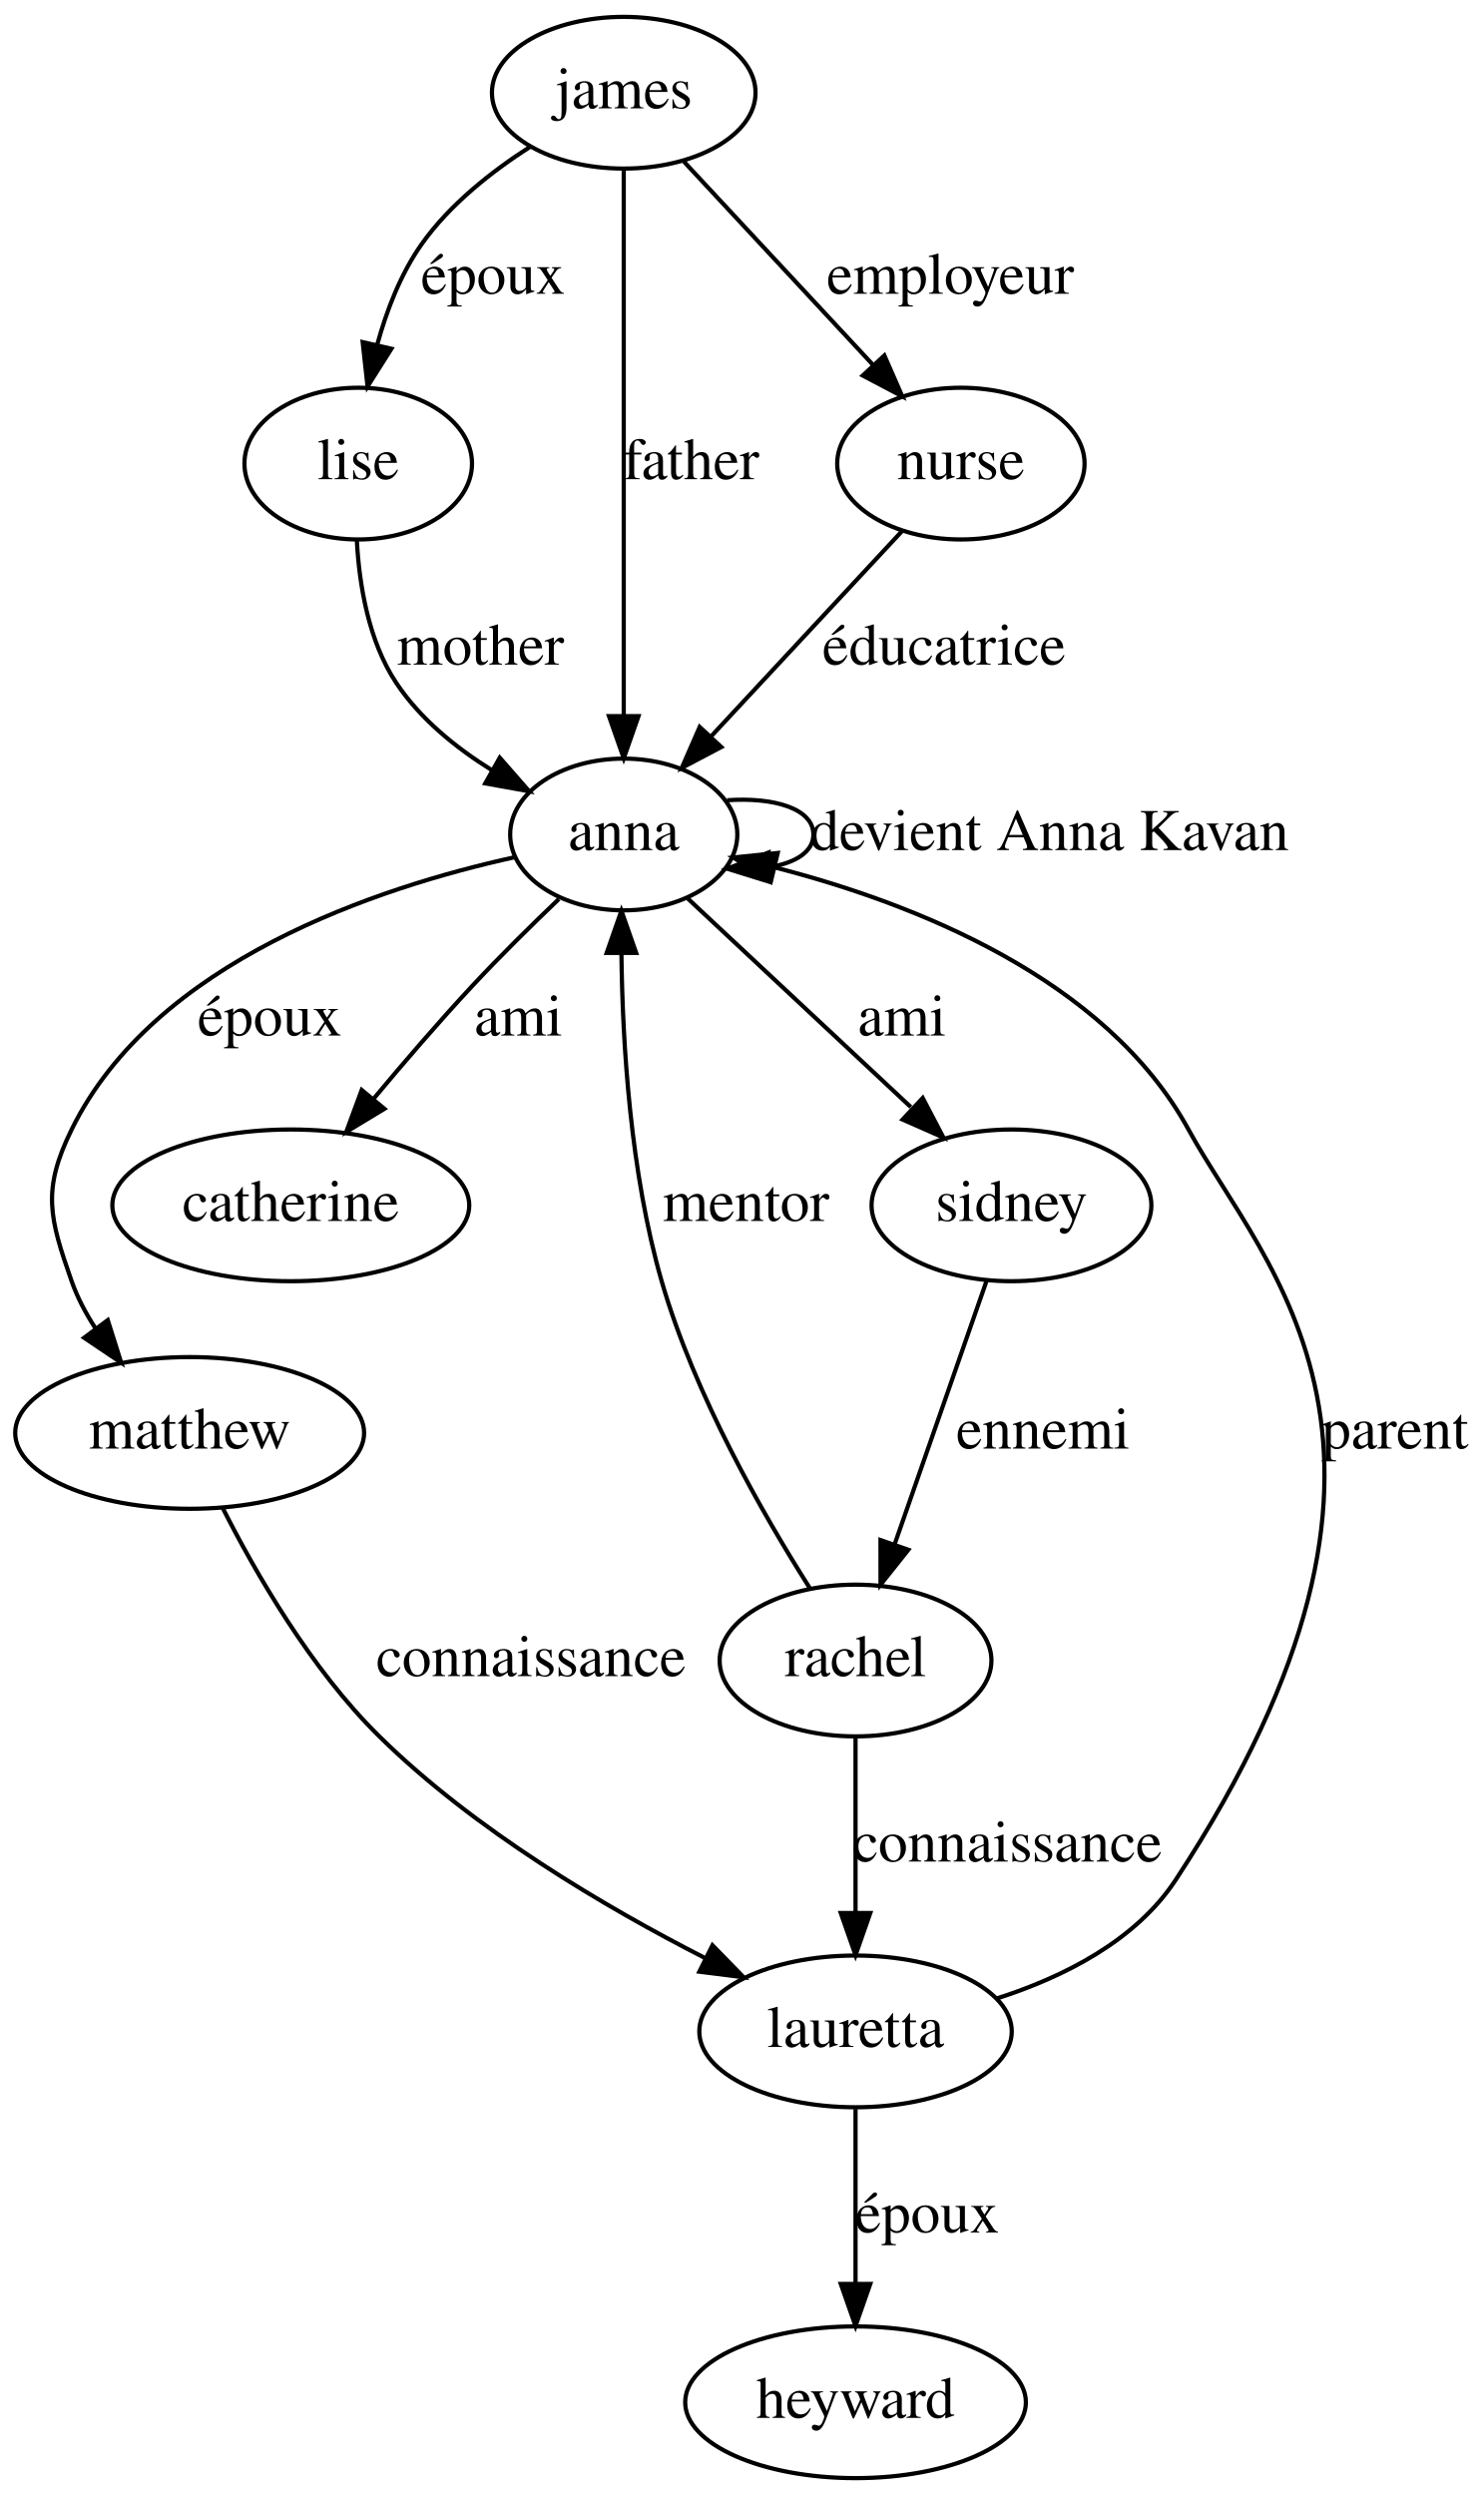
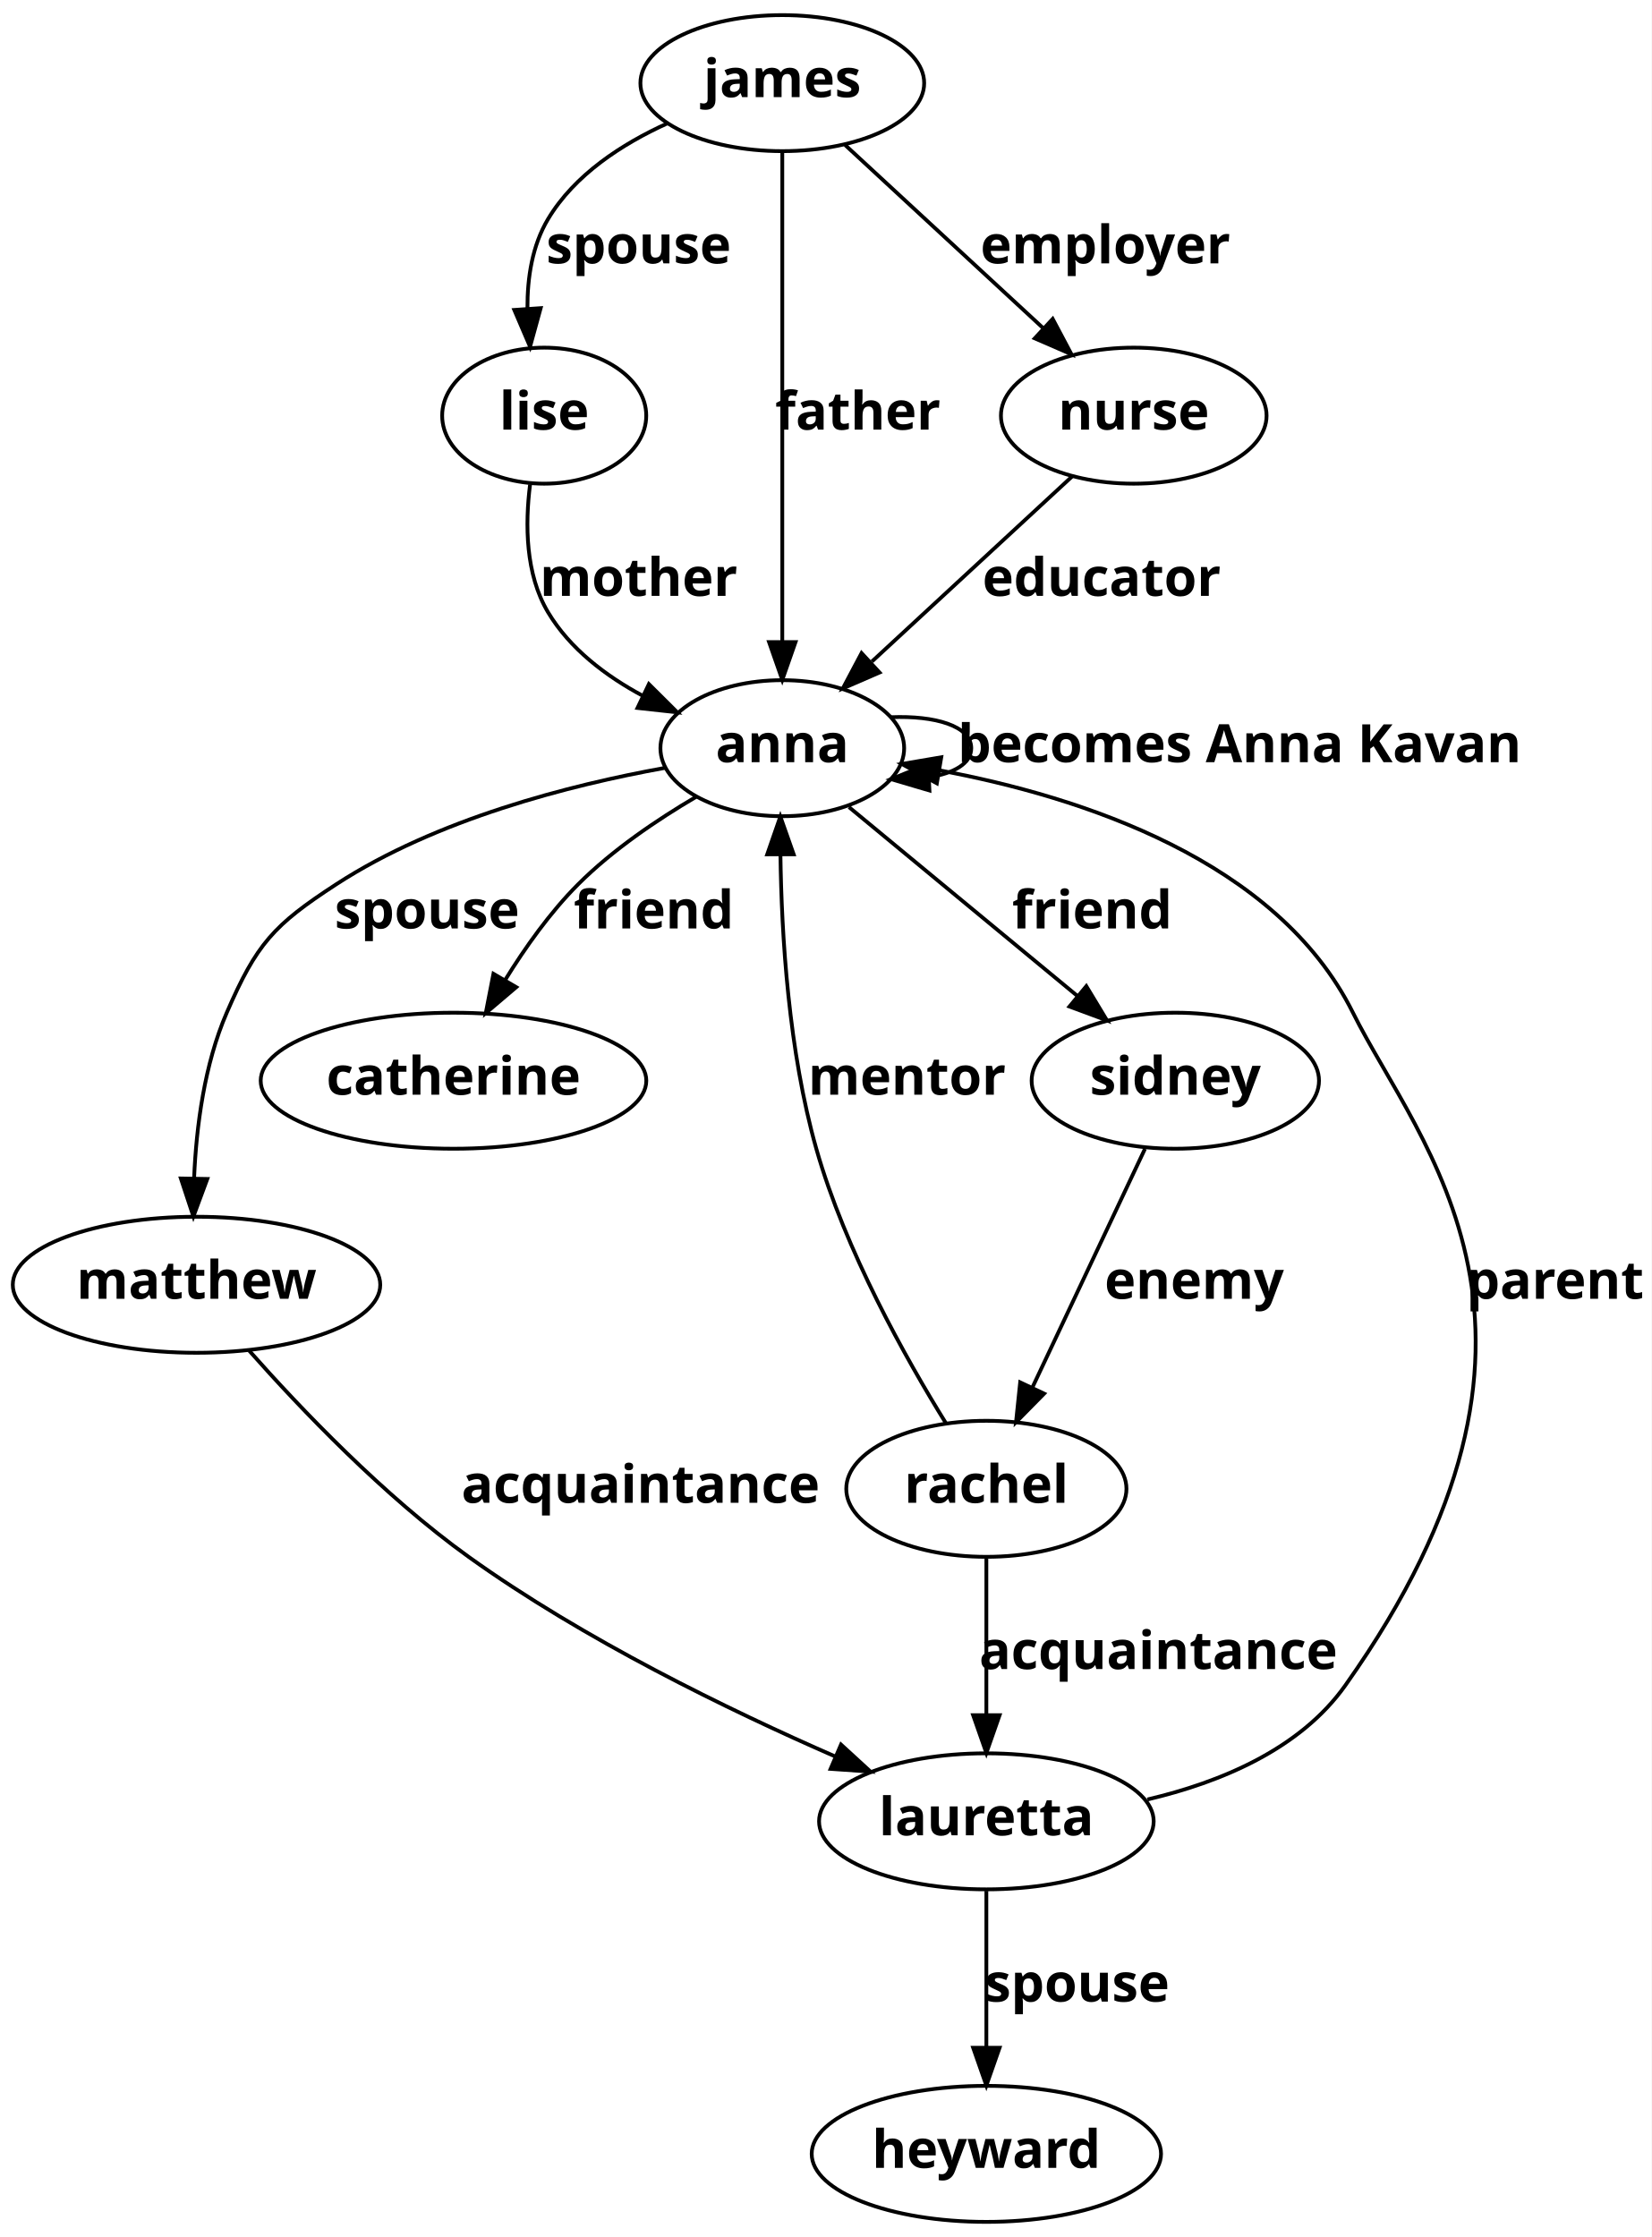
- <svg xmlns="http://www.w3.org/2000/svg" width="352pt" height="592pt" viewBox="0.00 0.00 352.00 592.00">
-   <g id="graph0" class="graph" transform="scale(1 1) rotate(0) translate(4 588)">
-     <polygon fill="white" stroke="white" points="-4,5 -4,-588 349,-588 349,5 -4,5" />
-     <g id="node1" class="node">
-       <ellipse fill="none" stroke="black" cx="144" cy="-566" rx="31.273" ry="18" />
-       <text text-anchor="middle" x="144" y="-562.3" font-family="Times,serif" font-size="14.00">james</text>
-     </g>
-     <g id="node2" class="node">
-       <ellipse fill="none" stroke="black" cx="81" cy="-478" rx="27" ry="18" />
-       <text text-anchor="middle" x="81" y="-474.3" font-family="Times,serif" font-size="14.00">lise</text>
-     </g>
-     <g id="edge1" class="edge">
-       <path fill="none" stroke="black" d="M121.835,-553.201C112.668,-547.325 102.649,-539.445 96,-530 91.069,-522.996 87.742,-514.367 85.504,-506.212" />
-       <polygon fill="black" stroke="black" points="88.874,-505.249 83.212,-496.294 82.053,-506.825 88.874,-505.249" />
-       <text text-anchor="middle" x="113" y="-518.3" font-family="Times,serif" font-size="14.00">époux</text>
-     </g>
-     <g id="node3" class="node">
-       <ellipse fill="none" stroke="black" cx="144" cy="-390" rx="26.949" ry="18" />
-       <text text-anchor="middle" x="144" y="-386.3" font-family="Times,serif" font-size="14.00">anna</text>
-     </g>
-     <g id="edge2" class="edge">
-       <path fill="none" stroke="black" d="M144,-547.999C144,-517.853 144,-454.79 144,-418.43" />
-       <polygon fill="black" stroke="black" points="147.5,-418.07 144,-408.07 140.5,-418.07 147.5,-418.07" />
-       <text text-anchor="middle" x="160" y="-474.3" font-family="Times,serif" font-size="14.00">father</text>
-     </g>
-     <g id="node4" class="node">
-       <ellipse fill="none" stroke="black" cx="224" cy="-478" rx="29.348" ry="18" />
-       <text text-anchor="middle" x="224" y="-474.3" font-family="Times,serif" font-size="14.00">nurse</text>
-     </g>
-     <g id="edge4" class="edge">
-       <path fill="none" stroke="black" d="M158.302,-549.625C170.779,-536.213 189.04,-516.582 203.145,-501.419" />
-       <polygon fill="black" stroke="black" points="205.841,-503.66 210.089,-493.954 200.716,-498.892 205.841,-503.66" />
-       <text text-anchor="middle" x="221.5" y="-518.3" font-family="Times,serif" font-size="14.00">employeur</text>
-     </g>
-     <g id="edge3" class="edge">
-       <path fill="none" stroke="black" d="M80.675,-459.658C81.257,-449.143 83.445,-435.893 90,-426 95.633,-417.498 104.116,-410.609 112.699,-405.264" />
-       <polygon fill="black" stroke="black" points="114.584,-408.219 121.565,-400.249 111.138,-402.126 114.584,-408.219" />
-       <text text-anchor="middle" x="110" y="-430.3" font-family="Times,serif" font-size="14.00">mother</text>
-     </g>
-     <g id="node8" class="node">
-       <ellipse fill="none" stroke="black" cx="236" cy="-302" rx="33.199" ry="18" />
-       <text text-anchor="middle" x="236" y="-298.3" font-family="Times,serif" font-size="14.00">sidney</text>
-     </g>
-     <g id="edge10" class="edge">
-       <path fill="none" stroke="black" d="M159.192,-374.799C173.578,-361.351 195.404,-340.949 212.117,-325.325" />
-       <polygon fill="black" stroke="black" points="214.941,-327.477 219.856,-318.091 210.161,-322.363 214.941,-327.477" />
-       <text text-anchor="middle" x="210" y="-342.3" font-family="Times,serif" font-size="14.00">ami</text>
-     </g>
-     <g id="node9" class="node">
-       <ellipse fill="none" stroke="black" cx="65" cy="-302" rx="42.346" ry="18" />
-       <text text-anchor="middle" x="65" y="-298.3" font-family="Times,serif" font-size="14.00">catherine</text>
-     </g>
-     <g id="edge12" class="edge">
-       <path fill="none" stroke="black" d="M128.606,-374.679C122.102,-368.465 114.536,-361.016 108,-354 100.103,-345.523 91.812,-335.884 84.641,-327.286" />
-       <polygon fill="black" stroke="black" points="87.223,-324.916 78.158,-319.432 81.825,-329.372 87.223,-324.916" />
-       <text text-anchor="middle" x="119" y="-342.3" font-family="Times,serif" font-size="14.00">ami</text>
-     </g>
-     <g id="node10" class="node">
-       <ellipse fill="none" stroke="black" cx="41" cy="-248" rx="41.394" ry="18" />
-       <text text-anchor="middle" x="41" y="-244.3" font-family="Times,serif" font-size="14.00">matthew</text>
-     </g>
-     <g id="edge14" class="edge">
-       <path fill="none" stroke="black" d="M118.078,-384.593C85.841,-377.495 32.657,-360.032 13,-320 5.948,-305.638 7.704,-299.098 13,-284 14.352,-280.145 16.328,-276.399 18.613,-272.88" />
-       <polygon fill="black" stroke="black" points="21.571,-274.769 24.757,-264.665 15.965,-270.577 21.571,-274.769" />
-       <text text-anchor="middle" x="60" y="-342.3" font-family="Times,serif" font-size="14.00">époux</text>
-     </g>
-     <g id="edge15" class="edge">
-       <path fill="none" stroke="black" d="M168.532,-398.121C179.508,-398.895 189,-396.188 189,-390 189,-385.843 184.715,-383.257 178.574,-382.242" />
-       <polygon fill="black" stroke="black" points="178.652,-378.742 168.532,-381.879 178.4,-385.738 178.652,-378.742" />
-       <text text-anchor="middle" x="245" y="-386.3" font-family="Times,serif" font-size="14.00">devient Anna Kavan</text>
-     </g>
-     <g id="edge5" class="edge">
-       <path fill="none" stroke="black" d="M210.065,-462.02C197.561,-448.578 179.039,-428.666 164.785,-413.344" />
-       <polygon fill="black" stroke="black" points="167.149,-410.746 157.775,-405.808 162.024,-415.514 167.149,-410.746" />
-       <text text-anchor="middle" x="220" y="-430.3" font-family="Times,serif" font-size="14.00">éducatrice</text>
-     </g>
-     <g id="node5" class="node">
-       <ellipse fill="none" stroke="black" cx="199" cy="-106" rx="37.07" ry="18" />
-       <text text-anchor="middle" x="199" y="-102.3" font-family="Times,serif" font-size="14.00">lauretta</text>
-     </g>
-     <g id="edge6" class="edge">
-       <path fill="none" stroke="black" d="M232.467,-113.795C248.148,-118.819 265.445,-127.421 275,-142 342.105,-244.385 296.108,-286.87 278,-320 258.352,-355.947 212.621,-373.733 180.056,-382.126" />
-       <polygon fill="black" stroke="black" points="178.908,-378.802 169.996,-384.533 180.536,-385.61 178.908,-378.802" />
-       <text text-anchor="middle" x="327" y="-244.3" font-family="Times,serif" font-size="14.00">parent</text>
-     </g>
-     <g id="node6" class="node">
-       <ellipse fill="none" stroke="black" cx="199" cy="-18" rx="40.42" ry="18" />
-       <text text-anchor="middle" x="199" y="-14.3" font-family="Times,serif" font-size="14.00">heyward</text>
-     </g>
-     <g id="edge7" class="edge">
-       <path fill="none" stroke="black" d="M199,-87.597C199,-75.746 199,-59.817 199,-46.292" />
-       <polygon fill="black" stroke="black" points="202.5,-46.084 199,-36.084 195.5,-46.084 202.5,-46.084" />
-       <text text-anchor="middle" x="216" y="-58.3" font-family="Times,serif" font-size="14.00">époux</text>
-     </g>
-     <g id="node7" class="node">
-       <ellipse fill="none" stroke="black" cx="199" cy="-194" rx="32.246" ry="18" />
-       <text text-anchor="middle" x="199" y="-190.3" font-family="Times,serif" font-size="14.00">rachel</text>
-     </g>
-     <g id="edge8" class="edge">
-       <path fill="none" stroke="black" d="M199,-175.597C199,-163.746 199,-147.817 199,-134.292" />
-       <polygon fill="black" stroke="black" points="202.5,-134.084 199,-124.084 195.5,-134.084 202.5,-134.084" />
-       <text text-anchor="middle" x="235" y="-146.3" font-family="Times,serif" font-size="14.00">connaissance</text>
-     </g>
-     <g id="edge9" class="edge">
-       <path fill="none" stroke="black" d="M188.112,-211.237C177.165,-228.48 160.821,-256.93 153,-284 145.571,-309.713 143.693,-340.325 143.449,-361.841" />
-       <polygon fill="black" stroke="black" points="139.949,-361.9 143.446,-371.901 146.949,-361.902 139.949,-361.9" />
-       <text text-anchor="middle" x="173" y="-298.3" font-family="Times,serif" font-size="14.00">mentor</text>
-     </g>
-     <g id="edge11" class="edge">
-       <path fill="none" stroke="black" d="M230.055,-283.969C224.176,-267.125 215.092,-241.102 208.265,-221.544" />
-       <polygon fill="black" stroke="black" points="211.53,-220.276 204.93,-211.988 204.921,-222.583 211.53,-220.276" />
-       <text text-anchor="middle" x="243.5" y="-244.3" font-family="Times,serif" font-size="14.00">ennemi</text>
-     </g>
-     <g id="edge13" class="edge">
-       <path fill="none" stroke="black" d="M48.804,-230.27C56.608,-214.836 69.768,-191.963 86,-176 108.571,-153.803 139.56,-135.52 163.378,-123.363" />
-       <polygon fill="black" stroke="black" points="165.053,-126.439 172.447,-118.851 161.935,-120.171 165.053,-126.439" />
-       <text text-anchor="middle" x="122" y="-190.3" font-family="Times,serif" font-size="14.00">connaissance</text>
-     </g>
-   </g>
+ <svg xmlns="http://www.w3.org/2000/svg" width="437pt" height="592pt" viewBox="0.00 0.00 437.00 592.00" id="svg5523" version="1.1">
+   <defs id="defs5737" />
+   <polygon style="fill:#ffffff;stroke:none" id="polygon5528" points="433,-588 433,4 -4,4 -4,4 -4,-588 " transform="translate(4,588)" />
+   <ellipse cx="203" cy="-566" rx="37.544" ry="18" id="ellipse5533" d="m 240.544,-566 c 0,9.941 -16.809,18 -37.544,18 -20.735,0 -37.544,-8.059 -37.544,-18 0,-9.941 16.809,-18 37.544,-18 20.735,0 37.544,8.059 37.544,18 z" style="fill:none;stroke:#000000" transform="translate(4,588)" />
+   <text x="207" y="25.7" font-size="14.00" id="text5535" style="font-size:14px;text-anchor:middle;font-family:Karla;font-weight:bold;-inkscape-font-specification:Karla Bold">james</text>
+   <ellipse cx="140" cy="-478" rx="27" ry="18" id="ellipse5540" d="m 167,-478 c 0,9.941 -12.088,18 -27,18 -14.912,0 -27,-8.059 -27,-18 0,-9.941 12.088,-18 27,-18 14.912,0 27,8.059 27,18 z" style="fill:none;stroke:#000000" transform="translate(4,588)" />
+   <text x="144" y="113.7" font-size="14.00" id="text5542" style="font-size:14px;text-anchor:middle;font-family:Karla;font-weight:bold;-inkscape-font-specification:Karla Bold">lise</text>
+   <path d="M 176.63,32.628 C 164.624,38.075 152.033,46.22 145,58 c -4.167,6.979 -5.474,15.509 -5.437,23.581" id="path5547" style="fill:none;stroke:#000000" />
+   <polygon points="139.068,-506.456 136.259,-496.24 132.085,-505.978 139.068,-506.456 " id="polygon5549" style="fill:#000000;stroke:#000000" transform="translate(4,588)" />
+   <text x="169" y="69.7" font-size="14.00" id="text5551" style="font-size:14px;text-anchor:middle;font-family:Karla;font-weight:bold;-inkscape-font-specification:Karla Bold">spouse</text>
+   <ellipse cx="203" cy="-390" rx="32.246" ry="18" id="ellipse5556" d="m 235.246,-390 c 0,9.941 -14.437,18 -32.246,18 -17.809,0 -32.246,-8.059 -32.246,-18 0,-9.941 14.437,-18 32.246,-18 17.809,0 32.246,8.059 32.246,18 z" style="fill:none;stroke:#000000" transform="translate(4,588)" />
+   <text x="207" y="201.7" font-size="14.00" id="text5558" style="font-size:14px;text-anchor:middle;font-family:Karla;font-weight:bold;-inkscape-font-specification:Karla Bold">anna</text>
+   <path d="m 207,40.001 c 0,30.146 0,93.209 0,129.569" id="path5563" style="fill:none;stroke:#000000" />
+   <polygon points="206.5,-418.07 203,-408.07 199.5,-418.07 206.5,-418.07 " id="polygon5565" style="fill:#000000;stroke:#000000" transform="translate(4,588)" />
+   <text x="227" y="113.7" font-size="14.00" id="text5567" style="font-size:14px;text-anchor:middle;font-family:Karla;font-weight:bold;-inkscape-font-specification:Karla Bold">father</text>
+   <ellipse cx="296" cy="-478" rx="35.145" ry="18" id="ellipse5572" d="m 331.146,-478 c 0,9.941 -15.735,18 -35.145,18 -19.41,0 -35.145,-8.059 -35.145,-18 0,-9.941 15.735,-18 35.145,-18 19.41,0 35.145,8.059 35.145,18 z" style="fill:none;stroke:#000000" transform="translate(4,588)" />
+   <text x="300" y="113.7" font-size="14.00" id="text5574" style="font-size:14px;text-anchor:middle;font-family:Karla;font-weight:bold;-inkscape-font-specification:Karla Bold">nurse</text>
+   <path d="m 223.627,38.375 c 14.547,13.452 35.859,33.16 52.276,48.341" id="path5579" style="fill:none;stroke:#000000" />
+   <polygon points="274.552,-503.601 279.517,-494.242 269.799,-498.462 274.552,-503.601 " id="polygon5581" style="fill:#000000;stroke:#000000" transform="translate(4,588)" />
+   <text x="292.5" y="69.7" font-size="14.00" id="text5583" style="font-size:14px;text-anchor:middle;font-family:Karla;font-weight:bold;-inkscape-font-specification:Karla Bold">employer</text>
+   <path d="m 140.259,128.24 c -1.33,10.477 -1.251,23.723 4.741,33.76 5.773,9.669 15.29,16.889 25.155,22.179" id="path5588" style="fill:none;stroke:#000000" />
+   <polygon points="167.701,-406.962 175.214,-399.492 164.682,-400.646 167.701,-406.962 " id="polygon5590" style="fill:#000000;stroke:#000000" transform="translate(4,588)" />
+   <text x="169" y="157.7" font-size="14.00" id="text5592" style="font-size:14px;text-anchor:middle;font-family:Karla;font-weight:bold;-inkscape-font-specification:Karla Bold">mother</text>
+   <path d="m 235.773,189.8 c 11.541,-0.463 21.227,2.27 21.227,8.2 0,4.077 -4.578,6.642 -11.19,7.697" id="path5597" style="fill:none;stroke:#000000" />
+   <polygon points="241.936,-378.805 231.773,-381.8 241.586,-385.796 241.936,-378.805 " id="polygon5599" style="fill:#000000;stroke:#000000" transform="translate(4,588)" />
+   <text x="328" y="201.7" font-size="14.00" id="text5601" style="font-size:14px;text-anchor:middle;font-family:Karla;font-weight:bold;-inkscape-font-specification:Karla Bold">becomes Anna Kavan</text>
+   <ellipse cx="307" cy="-302" rx="38.021" ry="18" id="ellipse5606" d="m 345.021,-302 c 0,9.941 -17.023,18 -38.021,18 -20.999,0 -38.021,-8.059 -38.021,-18 0,-9.941 17.023,-18 38.021,-18 20.999,0 38.021,8.059 38.021,18 z" style="fill:none;stroke:#000000" transform="translate(4,588)" />
+   <text x="311" y="289.7" font-size="14.00" id="text5608" style="font-size:14px;text-anchor:middle;font-family:Karla;font-weight:bold;-inkscape-font-specification:Karla Bold">sidney</text>
+   <path d="m 224.642,213.589 c 16.558,13.692 41.529,34.341 60.367,49.918" id="path5613" style="fill:none;stroke:#000000" />
+   <polygon points="283.446,-327.019 288.922,-317.949 278.985,-321.625 283.446,-327.019 " id="polygon5615" style="fill:#000000;stroke:#000000" transform="translate(4,588)" />
+   <text x="289" y="245.7" font-size="14.00" id="text5617" style="font-size:14px;text-anchor:middle;font-family:Karla;font-weight:bold;-inkscape-font-specification:Karla Bold">friend</text>
+   <ellipse cx="116" cy="-302" rx="51.019" ry="18" id="ellipse5622" d="m 167.019,-302 c 0,9.941 -22.842,18 -51.019,18 -28.177,0 -51.019,-8.059 -51.019,-18 0,-9.941 22.842,-18 51.019,-18 28.177,0 51.019,8.059 51.019,18 z" style="fill:none;stroke:#000000" transform="translate(4,588)" />
+   <text x="120" y="289.7" font-size="14.00" id="text5624" style="font-size:14px;text-anchor:middle;font-family:Karla;font-weight:bold;-inkscape-font-specification:Karla Bold">catherine</text>
+   <path d="M 184.166,210.886 C 173.901,216.926 162.081,224.912 153,234 c -7.414,7.419 -14.047,16.771 -19.389,25.434" id="path5629" style="fill:none;stroke:#000000" />
+   <polygon points="132.609,-326.758 124.535,-319.897 126.568,-330.295 132.609,-326.758 " id="polygon5631" style="fill:#000000;stroke:#000000" transform="translate(4,588)" />
+   <text x="173" y="245.7" font-size="14.00" id="text5633" style="font-size:14px;text-anchor:middle;font-family:Karla;font-weight:bold;-inkscape-font-specification:Karla Bold">friend</text>
+   <ellipse cx="48" cy="-248" rx="48.618" ry="18" id="ellipse5638" d="m 96.618,-248 c 0,9.941 -21.767,18 -48.618,18 -26.851,0 -48.618,-8.059 -48.618,-18 0,-9.941 21.767,-18 48.618,-18 26.851,0 48.618,8.059 48.618,18 z" style="fill:none;stroke:#000000" transform="translate(4,588)" />
+   <text x="52" y="343.7" font-size="14.00" id="text5640" style="font-size:14px;text-anchor:middle;font-family:Karla;font-weight:bold;-inkscape-font-specification:Karla Bold">matthew</text>
+   <path d="M 175.872,203.228 C 150.81,207.758 115.514,216.762 89,234 c -16.651,10.826 -21.098,15.779 -29,34 -5.919,13.649 -8.048,30.093 -8.639,43.717" id="path5645" style="fill:none;stroke:#000000" />
+   <polygon points="50.856,-276.002 47.174,-266.068 43.858,-276.131 50.856,-276.002 " id="polygon5647" style="fill:#000000;stroke:#000000" transform="translate(4,588)" />
+   <text x="113" y="245.7" font-size="14.00" id="text5649" style="font-size:14px;text-anchor:middle;font-family:Karla;font-weight:bold;-inkscape-font-specification:Karla Bold">spouse</text>
+   <path d="m 283.801,125.98 c -14.669,13.565 -36.464,33.719 -53.093,49.096" id="path5654" style="fill:none;stroke:#000000" />
+   <polygon points="228.732,-410.028 219.014,-405.808 223.979,-415.167 228.732,-410.028 " id="polygon5656" style="fill:#000000;stroke:#000000" transform="translate(4,588)" />
+   <text x="291.5" y="157.7" font-size="14.00" id="text5658" style="font-size:14px;text-anchor:middle;font-family:Karla;font-weight:bold;-inkscape-font-specification:Karla Bold">educator</text>
+   <ellipse cx="257" cy="-106" rx="44.271" ry="18" id="ellipse5663" d="m 301.271,-106 c 0,9.941 -19.821,18 -44.271,18 -24.45,0 -44.271,-8.059 -44.271,-18 0,-9.941 19.821,-18 44.271,-18 24.45,0 44.271,8.059 44.271,18 z" style="fill:none;stroke:#000000" transform="translate(4,588)" />
+   <text x="261" y="485.7" font-size="14.00" id="text5665" style="font-size:14px;text-anchor:middle;font-family:Karla;font-weight:bold;-inkscape-font-specification:Karla Bold">lauretta</text>
+   <path d="M 303.609,476.212 C 322.897,471.688 344.018,462.929 356,446 422.399,352.19 375.565,303.286 358,268 337.924,227.669 286.072,210.865 248.731,203.894" id="path5670" style="fill:none;stroke:#000000" />
+   <polygon points="243.895,-380.698 234.622,-385.824 245.067,-387.599 243.895,-380.698 " id="polygon5672" style="fill:#000000;stroke:#000000" transform="translate(4,588)" />
+   <text x="411.5" y="343.7" font-size="14.00" id="text5674" style="font-size:14px;text-anchor:middle;font-family:Karla;font-weight:bold;-inkscape-font-specification:Karla Bold">parent</text>
+   <ellipse cx="257" cy="-18" rx="46.219" ry="18" id="ellipse5679" d="m 303.219,-18 c 0,9.941 -20.693,18 -46.219,18 -25.526,0 -46.219,-8.059 -46.219,-18 0,-9.941 20.693,-18 46.219,-18 25.526,0 46.219,8.059 46.219,18 z" style="fill:none;stroke:#000000" transform="translate(4,588)" />
+   <text x="261" y="573.7" font-size="14.00" id="text5681" style="font-size:14px;text-anchor:middle;font-family:Karla;font-weight:bold;-inkscape-font-specification:Karla Bold">heyward</text>
+   <path d="m 261,500.403 c 0,11.851 0,27.78 0,41.305" id="path5686" style="fill:none;stroke:#000000" />
+   <polygon points="260.5,-46.084 257,-36.084 253.5,-46.084 260.5,-46.084 " id="polygon5688" style="fill:#000000;stroke:#000000" transform="translate(4,588)" />
+   <text x="285" y="529.7" font-size="14.00" id="text5690" style="font-size:14px;text-anchor:middle;font-family:Karla;font-weight:bold;-inkscape-font-specification:Karla Bold">spouse</text>
+   <ellipse cx="257" cy="-194" rx="37.07" ry="18" id="ellipse5695" d="m 294.07,-194 c 0,9.941 -16.597,18 -37.07,18 -20.473,0 -37.07,-8.059 -37.07,-18 0,-9.941 16.597,-18 37.07,-18 20.473,0 37.07,8.059 37.07,18 z" style="fill:none;stroke:#000000" transform="translate(4,588)" />
+   <text x="261" y="397.7" font-size="14.00" id="text5697" style="font-size:14px;text-anchor:middle;font-family:Karla;font-weight:bold;-inkscape-font-specification:Karla Bold">rachel</text>
+   <path d="M 250.355,376.727 C 239.65,359.454 223.666,330.981 216,304 c -7.315,-25.745 -9.208,-56.353 -9.488,-77.86" id="path5702" style="fill:none;stroke:#000000" />
+   <polygon points="199.012,-361.906 202.49,-371.913 206.012,-361.921 199.012,-361.906 " id="polygon5704" style="fill:#000000;stroke:#000000" transform="translate(4,588)" />
+   <text x="240" y="289.7" font-size="14.00" id="text5706" style="font-size:14px;text-anchor:middle;font-family:Karla;font-weight:bold;-inkscape-font-specification:Karla Bold">mentor</text>
+   <path d="m 261,412.403 c 0,11.851 0,27.78 0,41.305" id="path5711" style="fill:none;stroke:#000000" />
+   <polygon points="260.5,-134.084 257,-124.084 253.5,-134.084 260.5,-134.084 " id="polygon5713" style="fill:#000000;stroke:#000000" transform="translate(4,588)" />
+   <text x="306.5" y="441.7" font-size="14.00" id="text5715" style="font-size:14px;text-anchor:middle;font-family:Karla;font-weight:bold;-inkscape-font-specification:Karla Bold">acquaintance</text>
+   <path d="m 302.967,304.031 c -8.03,17.022 -20.48,43.416 -29.737,63.041" id="path5720" style="fill:none;stroke:#000000" />
+   <polygon points="272.28,-219.19 264.849,-211.639 265.949,-222.176 272.28,-219.19 " id="polygon5722" style="fill:#000000;stroke:#000000" transform="translate(4,588)" />
+   <text x="316" y="343.7" font-size="14.00" id="text5724" style="font-size:14px;text-anchor:middle;font-family:Karla;font-weight:bold;-inkscape-font-specification:Karla Bold">enemy</text>
+   <path d="M 65.929,357.432 C 79.601,372.867 101.608,395.93 124,412 c 30.421,21.832 68.753,40.497 97.13,52.888" id="path5729" style="fill:none;stroke:#000000" />
+   <polygon points="218.537,-126.317 226.345,-119.155 215.776,-119.885 218.537,-126.317 " id="polygon5731" style="fill:#000000;stroke:#000000" transform="translate(4,588)" />
+   <text x="169.5" y="397.7" font-size="14.00" id="text5733" style="font-size:14px;text-anchor:middle;font-family:Karla;font-weight:bold;-inkscape-font-specification:Karla Bold">acquaintance</text>
</svg>
